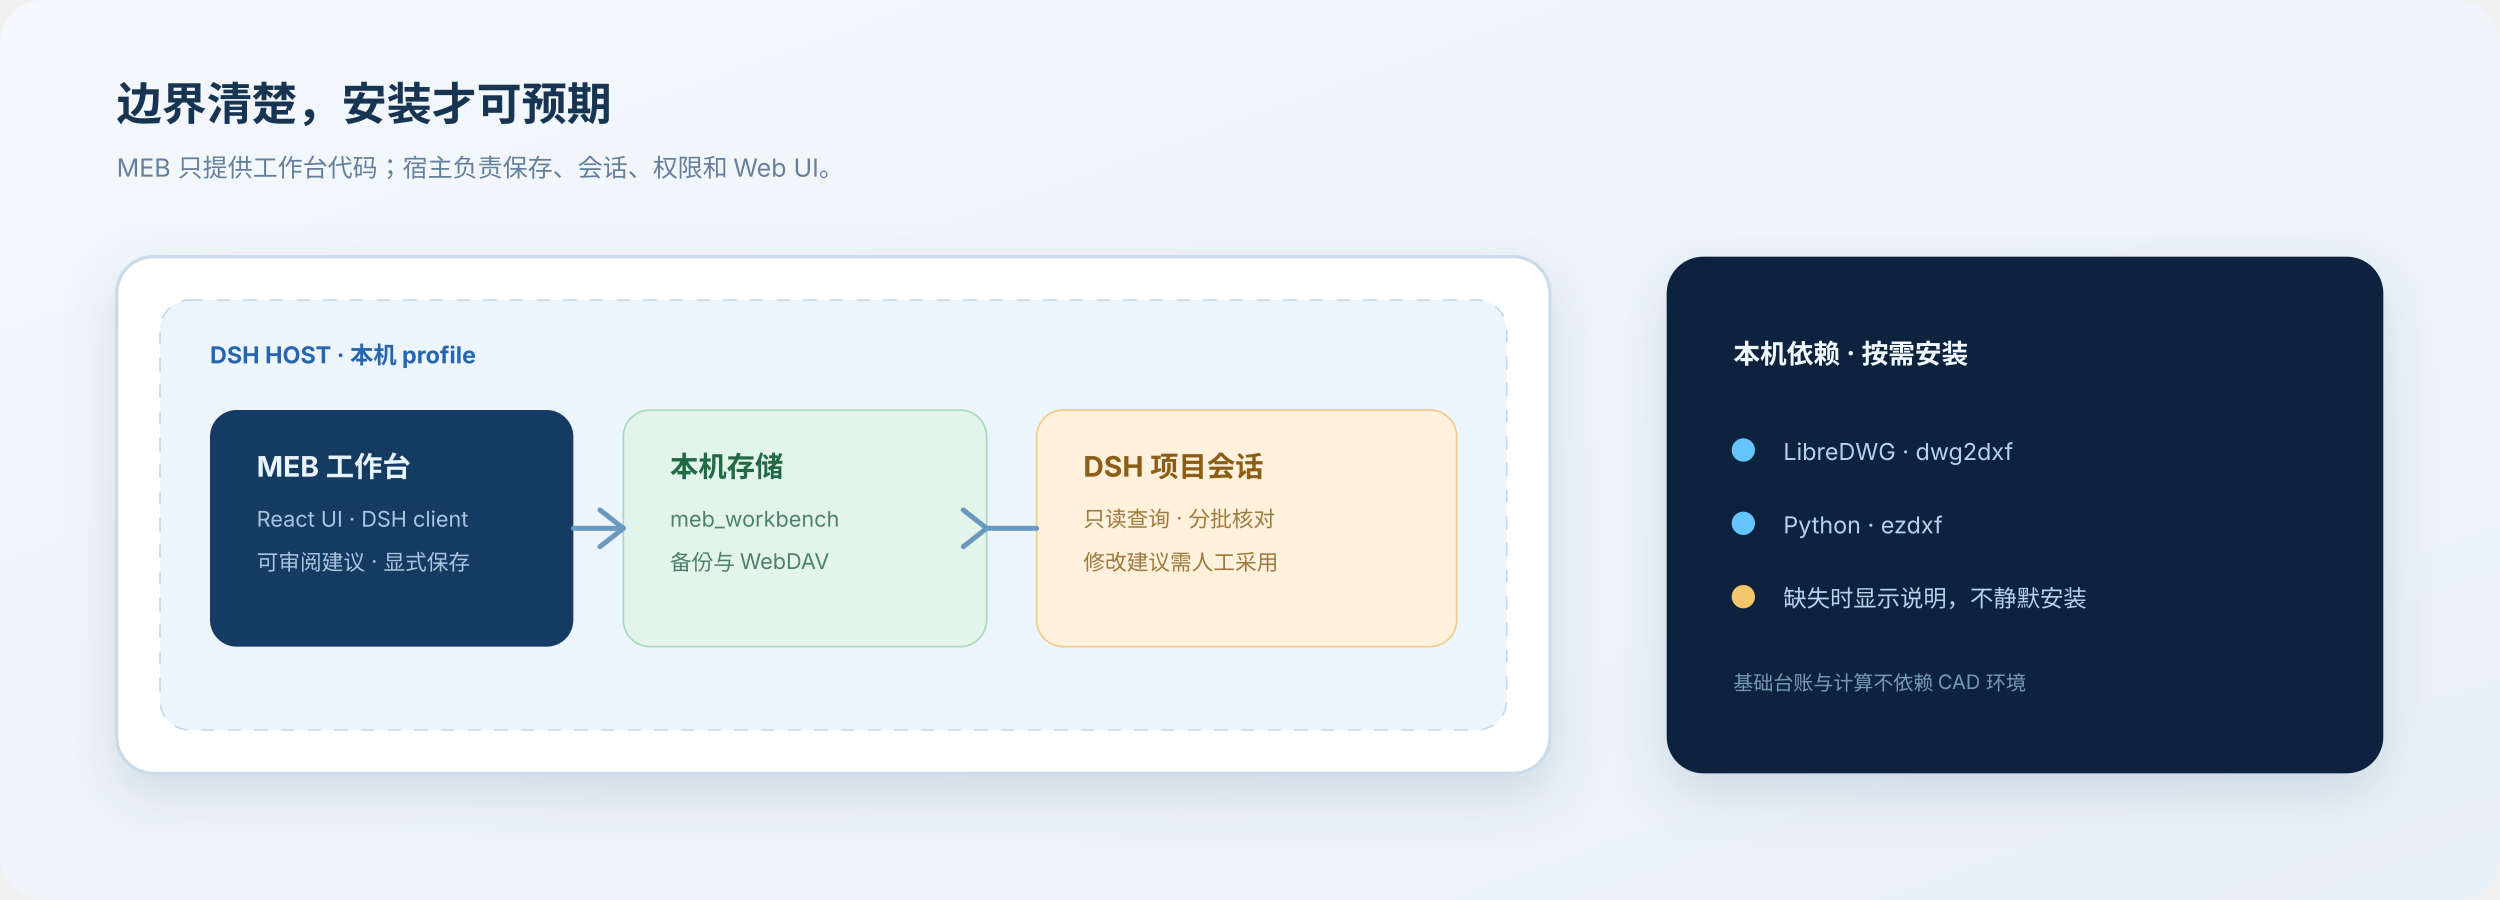
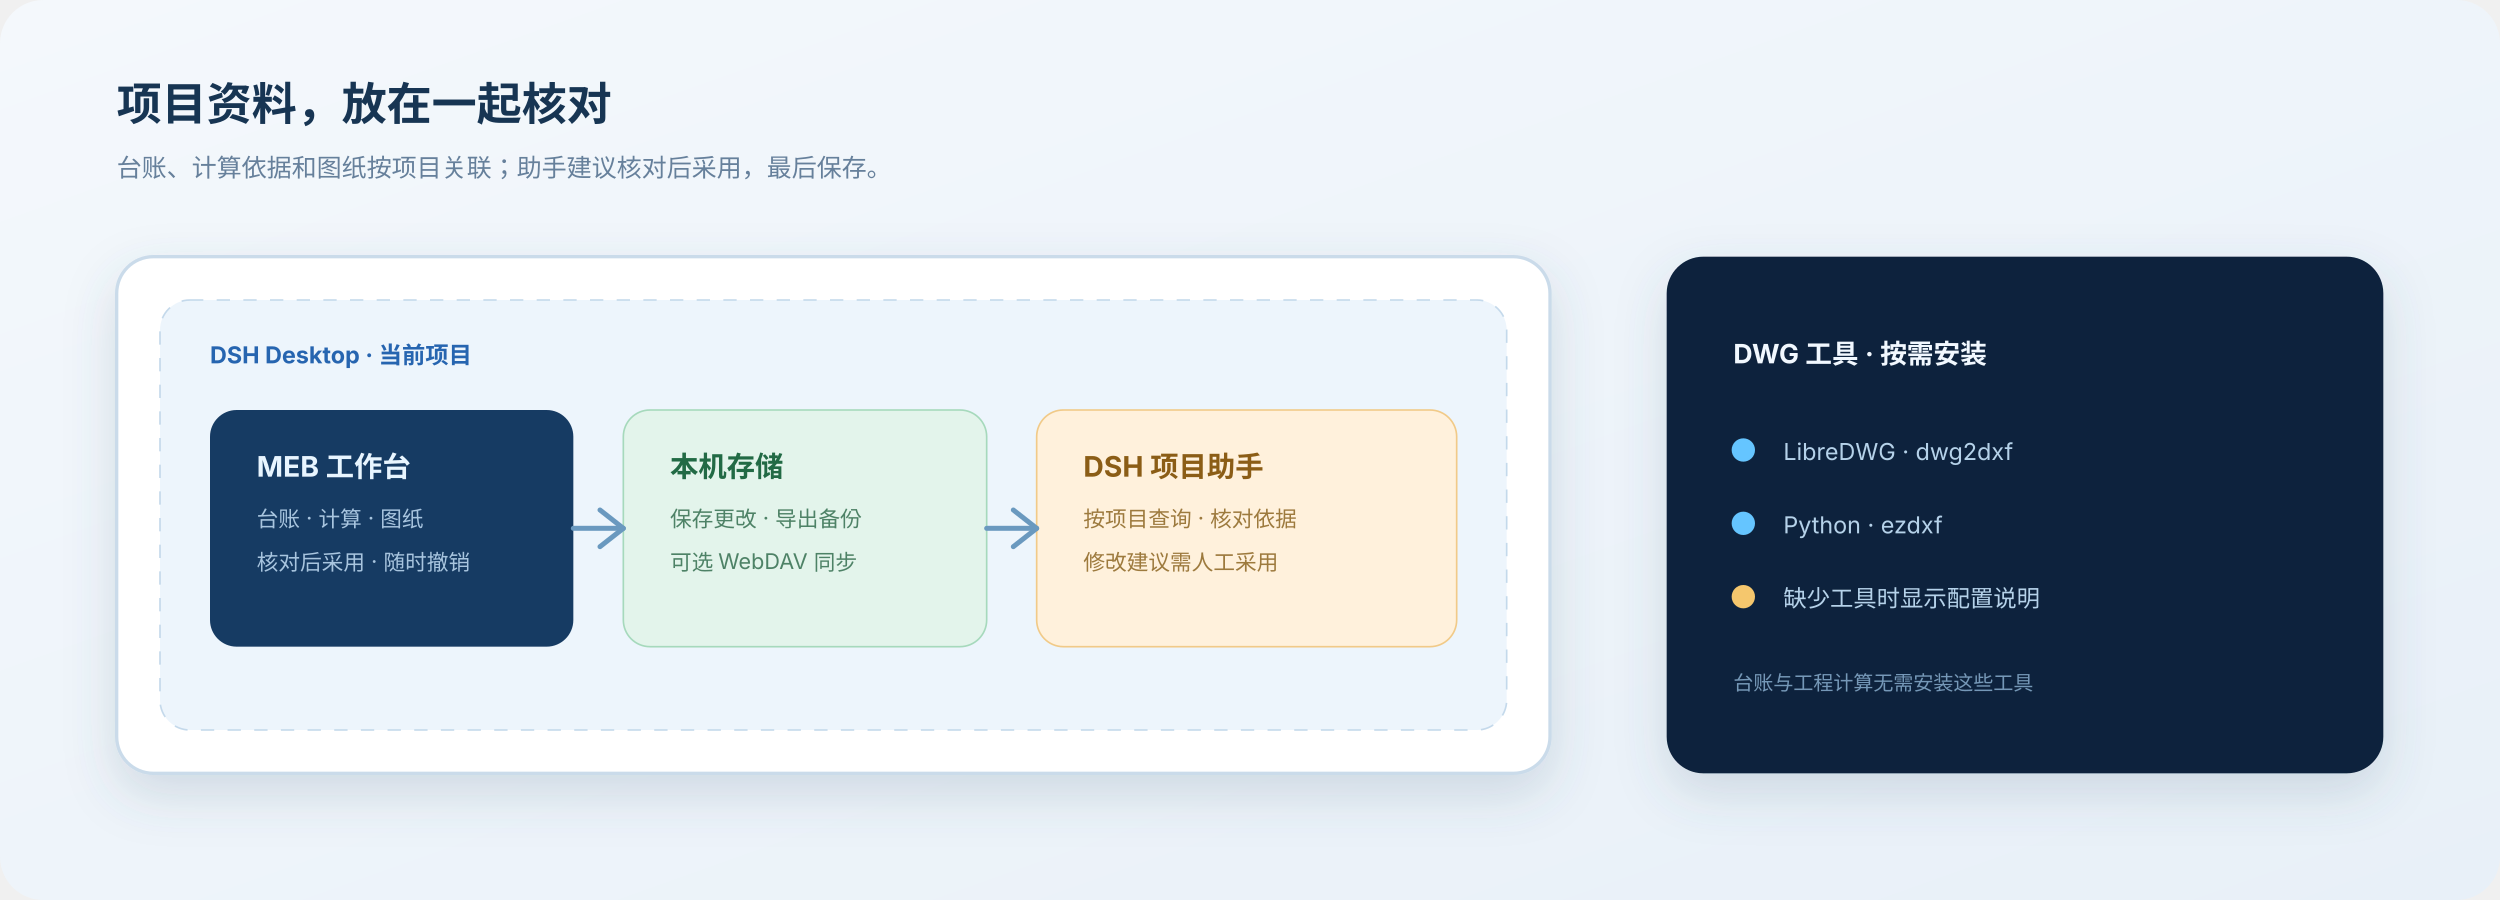
<svg xmlns="http://www.w3.org/2000/svg" viewBox="0 0 1500 540" role="img" aria-labelledby="title desc">
  <defs>
    <linearGradient id="bg" x1="0" y1="0" x2="1" y2="1">
      <stop stop-color="#f4f8fc" />
      <stop offset="1" stop-color="#e8f0f8" />
    </linearGradient>
    <filter id="shadow" x="-20%" y="-20%" width="140%" height="150%">
      <feDropShadow dx="0" dy="12" stdDeviation="15" flood-color="#48647f" flood-opacity=".18" />
    </filter>
  </defs>
  <rect width="1500" height="540" rx="26" fill="url(#bg)" />
-   <text x="70" y="72" fill="#173553" font-family="-apple-system,BlinkMacSystemFont,'PingFang SC','Microsoft YaHei',sans-serif" font-size="27" font-weight="700">边界清楚，安装才可预期</text>
-   <text x="70" y="106" fill="#66809b" font-family="-apple-system,BlinkMacSystemFont,'PingFang SC','Microsoft YaHei',sans-serif" font-size="15">MEB 只提供工作台代码；宿主负责保存、会话、权限和 Web UI。</text>
+   <text x="70" y="72" fill="#173553" font-family="-apple-system,BlinkMacSystemFont,'PingFang SC','Microsoft YaHei',sans-serif" font-size="27" font-weight="700">项目资料，放在一起核对</text>
+   <text x="70" y="106" fill="#66809b" font-family="-apple-system,BlinkMacSystemFont,'PingFang SC','Microsoft YaHei',sans-serif" font-size="15">台账、计算依据和图纸按项目关联；助手建议核对后采用，最后保存。</text>
  <g filter="url(#shadow)">
    <rect x="70" y="154" width="860" height="310" rx="22" fill="#fff" stroke="#cadbea" stroke-width="2" />
    <rect x="96" y="180" width="808" height="258" rx="18" fill="#edf5fc" stroke="#c4d9eb" stroke-dasharray="8 8" />
-     <text x="126" y="218" fill="#2865b0" font-family="-apple-system,BlinkMacSystemFont,'PingFang SC','Microsoft YaHei',sans-serif" font-size="14" font-weight="700">DSH HOST · 本机 profile</text>
+     <text x="126" y="218" fill="#2865b0" font-family="-apple-system,BlinkMacSystemFont,'PingFang SC','Microsoft YaHei',sans-serif" font-size="14" font-weight="700">DSH Desktop · 当前项目</text>
    <rect x="126" y="246" width="218" height="142" rx="16" fill="#173b63" />
    <text x="154" y="286" fill="#e8f5ff" font-family="-apple-system,BlinkMacSystemFont,'PingFang SC','Microsoft YaHei',sans-serif" font-size="17" font-weight="700">MEB 工作台</text>
-     <text x="154" y="316" fill="#a8c5df" font-family="-apple-system,BlinkMacSystemFont,'PingFang SC','Microsoft YaHei',sans-serif" font-size="13">React UI · DSH client</text>
-     <text x="154" y="342" fill="#a8c5df" font-family="-apple-system,BlinkMacSystemFont,'PingFang SC','Microsoft YaHei',sans-serif" font-size="13">可审阅建议 · 显式保存</text>
+     <text x="154" y="316" fill="#a8c5df" font-family="-apple-system,BlinkMacSystemFont,'PingFang SC','Microsoft YaHei',sans-serif" font-size="13">台账 · 计算 · 图纸</text>
+     <text x="154" y="342" fill="#a8c5df" font-family="-apple-system,BlinkMacSystemFont,'PingFang SC','Microsoft YaHei',sans-serif" font-size="13">核对后采用 · 随时撤销</text>
    <rect x="374" y="246" width="218" height="142" rx="16" fill="#e3f4eb" stroke="#a6d9bc" />
    <text x="402" y="286" fill="#226b45" font-family="-apple-system,BlinkMacSystemFont,'PingFang SC','Microsoft YaHei',sans-serif" font-size="17" font-weight="700">本机存储</text>
-     <text x="402" y="316" fill="#4e8266" font-family="-apple-system,BlinkMacSystemFont,'PingFang SC','Microsoft YaHei',sans-serif" font-size="13">meb_workbench</text>
-     <text x="402" y="342" fill="#4e8266" font-family="-apple-system,BlinkMacSystemFont,'PingFang SC','Microsoft YaHei',sans-serif" font-size="13">备份与 WebDAV</text>
+     <text x="402" y="316" fill="#4e8266" font-family="-apple-system,BlinkMacSystemFont,'PingFang SC','Microsoft YaHei',sans-serif" font-size="13">保存更改 · 导出备份</text>
+     <text x="402" y="342" fill="#4e8266" font-family="-apple-system,BlinkMacSystemFont,'PingFang SC','Microsoft YaHei',sans-serif" font-size="13">可选 WebDAV 同步</text>
    <rect x="622" y="246" width="252" height="142" rx="16" fill="#fff1dc" stroke="#f1ca88" />
-     <text x="650" y="286" fill="#8b5d16" font-family="-apple-system,BlinkMacSystemFont,'PingFang SC','Microsoft YaHei',sans-serif" font-size="17" font-weight="700">DSH 项目会话</text>
-     <text x="650" y="316" fill="#9d7a3e" font-family="-apple-system,BlinkMacSystemFont,'PingFang SC','Microsoft YaHei',sans-serif" font-size="13">只读查询 · 分批核对</text>
+     <text x="650" y="286" fill="#8b5d16" font-family="-apple-system,BlinkMacSystemFont,'PingFang SC','Microsoft YaHei',sans-serif" font-size="17" font-weight="700">DSH 项目助手</text>
+     <text x="650" y="316" fill="#9d7a3e" font-family="-apple-system,BlinkMacSystemFont,'PingFang SC','Microsoft YaHei',sans-serif" font-size="13">按项目查询 · 核对依据</text>
    <text x="650" y="342" fill="#9d7a3e" font-family="-apple-system,BlinkMacSystemFont,'PingFang SC','Microsoft YaHei',sans-serif" font-size="13">修改建议需人工采用</text>
    <path d="M344 317h30m218 0h30" stroke="#6a99bf" stroke-width="3" stroke-linecap="round" />
-     <path d="m360 306 14 11-14 11m218-22 14 11-14 11" fill="none" stroke="#6a99bf" stroke-width="3" stroke-linecap="round" stroke-linejoin="round" />
+     <path d="M360 306l14 11-14 11M608 306l14 11-14 11" fill="none" stroke="#6a99bf" stroke-width="3" stroke-linecap="round" stroke-linejoin="round" />
  </g>
  <g filter="url(#shadow)">
    <rect x="1000" y="154" width="430" height="310" rx="22" fill="#10243d" />
-     <text x="1040" y="218" fill="#f1f8ff" font-family="-apple-system,BlinkMacSystemFont,'PingFang SC','Microsoft YaHei',sans-serif" font-size="16" font-weight="700">本机依赖 · 按需安装</text>
+     <text x="1040" y="218" fill="#f1f8ff" font-family="-apple-system,BlinkMacSystemFont,'PingFang SC','Microsoft YaHei',sans-serif" font-size="16" font-weight="700">DWG 工具 · 按需安装</text>
    <circle cx="1046" cy="270" r="7" fill="#65c5ff" />
    <text x="1070" y="276" fill="#b5d2ea" font-family="-apple-system,BlinkMacSystemFont,'PingFang SC','Microsoft YaHei',sans-serif" font-size="14">LibreDWG · dwg2dxf</text>
    <circle cx="1046" cy="314" r="7" fill="#65c5ff" />
    <text x="1070" y="320" fill="#b5d2ea" font-family="-apple-system,BlinkMacSystemFont,'PingFang SC','Microsoft YaHei',sans-serif" font-size="14">Python · ezdxf</text>
    <circle cx="1046" cy="358" r="7" fill="#f5c76d" />
-     <text x="1070" y="364" fill="#b5d2ea" font-family="-apple-system,BlinkMacSystemFont,'PingFang SC','Microsoft YaHei',sans-serif" font-size="14">缺失时显示说明，不静默安装</text>
-     <text x="1040" y="414" fill="#7598b8" font-family="-apple-system,BlinkMacSystemFont,'PingFang SC','Microsoft YaHei',sans-serif" font-size="12">基础台账与计算不依赖 CAD 环境</text>
+     <text x="1070" y="364" fill="#b5d2ea" font-family="-apple-system,BlinkMacSystemFont,'PingFang SC','Microsoft YaHei',sans-serif" font-size="14">缺少工具时显示配置说明</text>
+     <text x="1040" y="414" fill="#7598b8" font-family="-apple-system,BlinkMacSystemFont,'PingFang SC','Microsoft YaHei',sans-serif" font-size="12">台账与工程计算无需安装这些工具</text>
  </g>
</svg>
